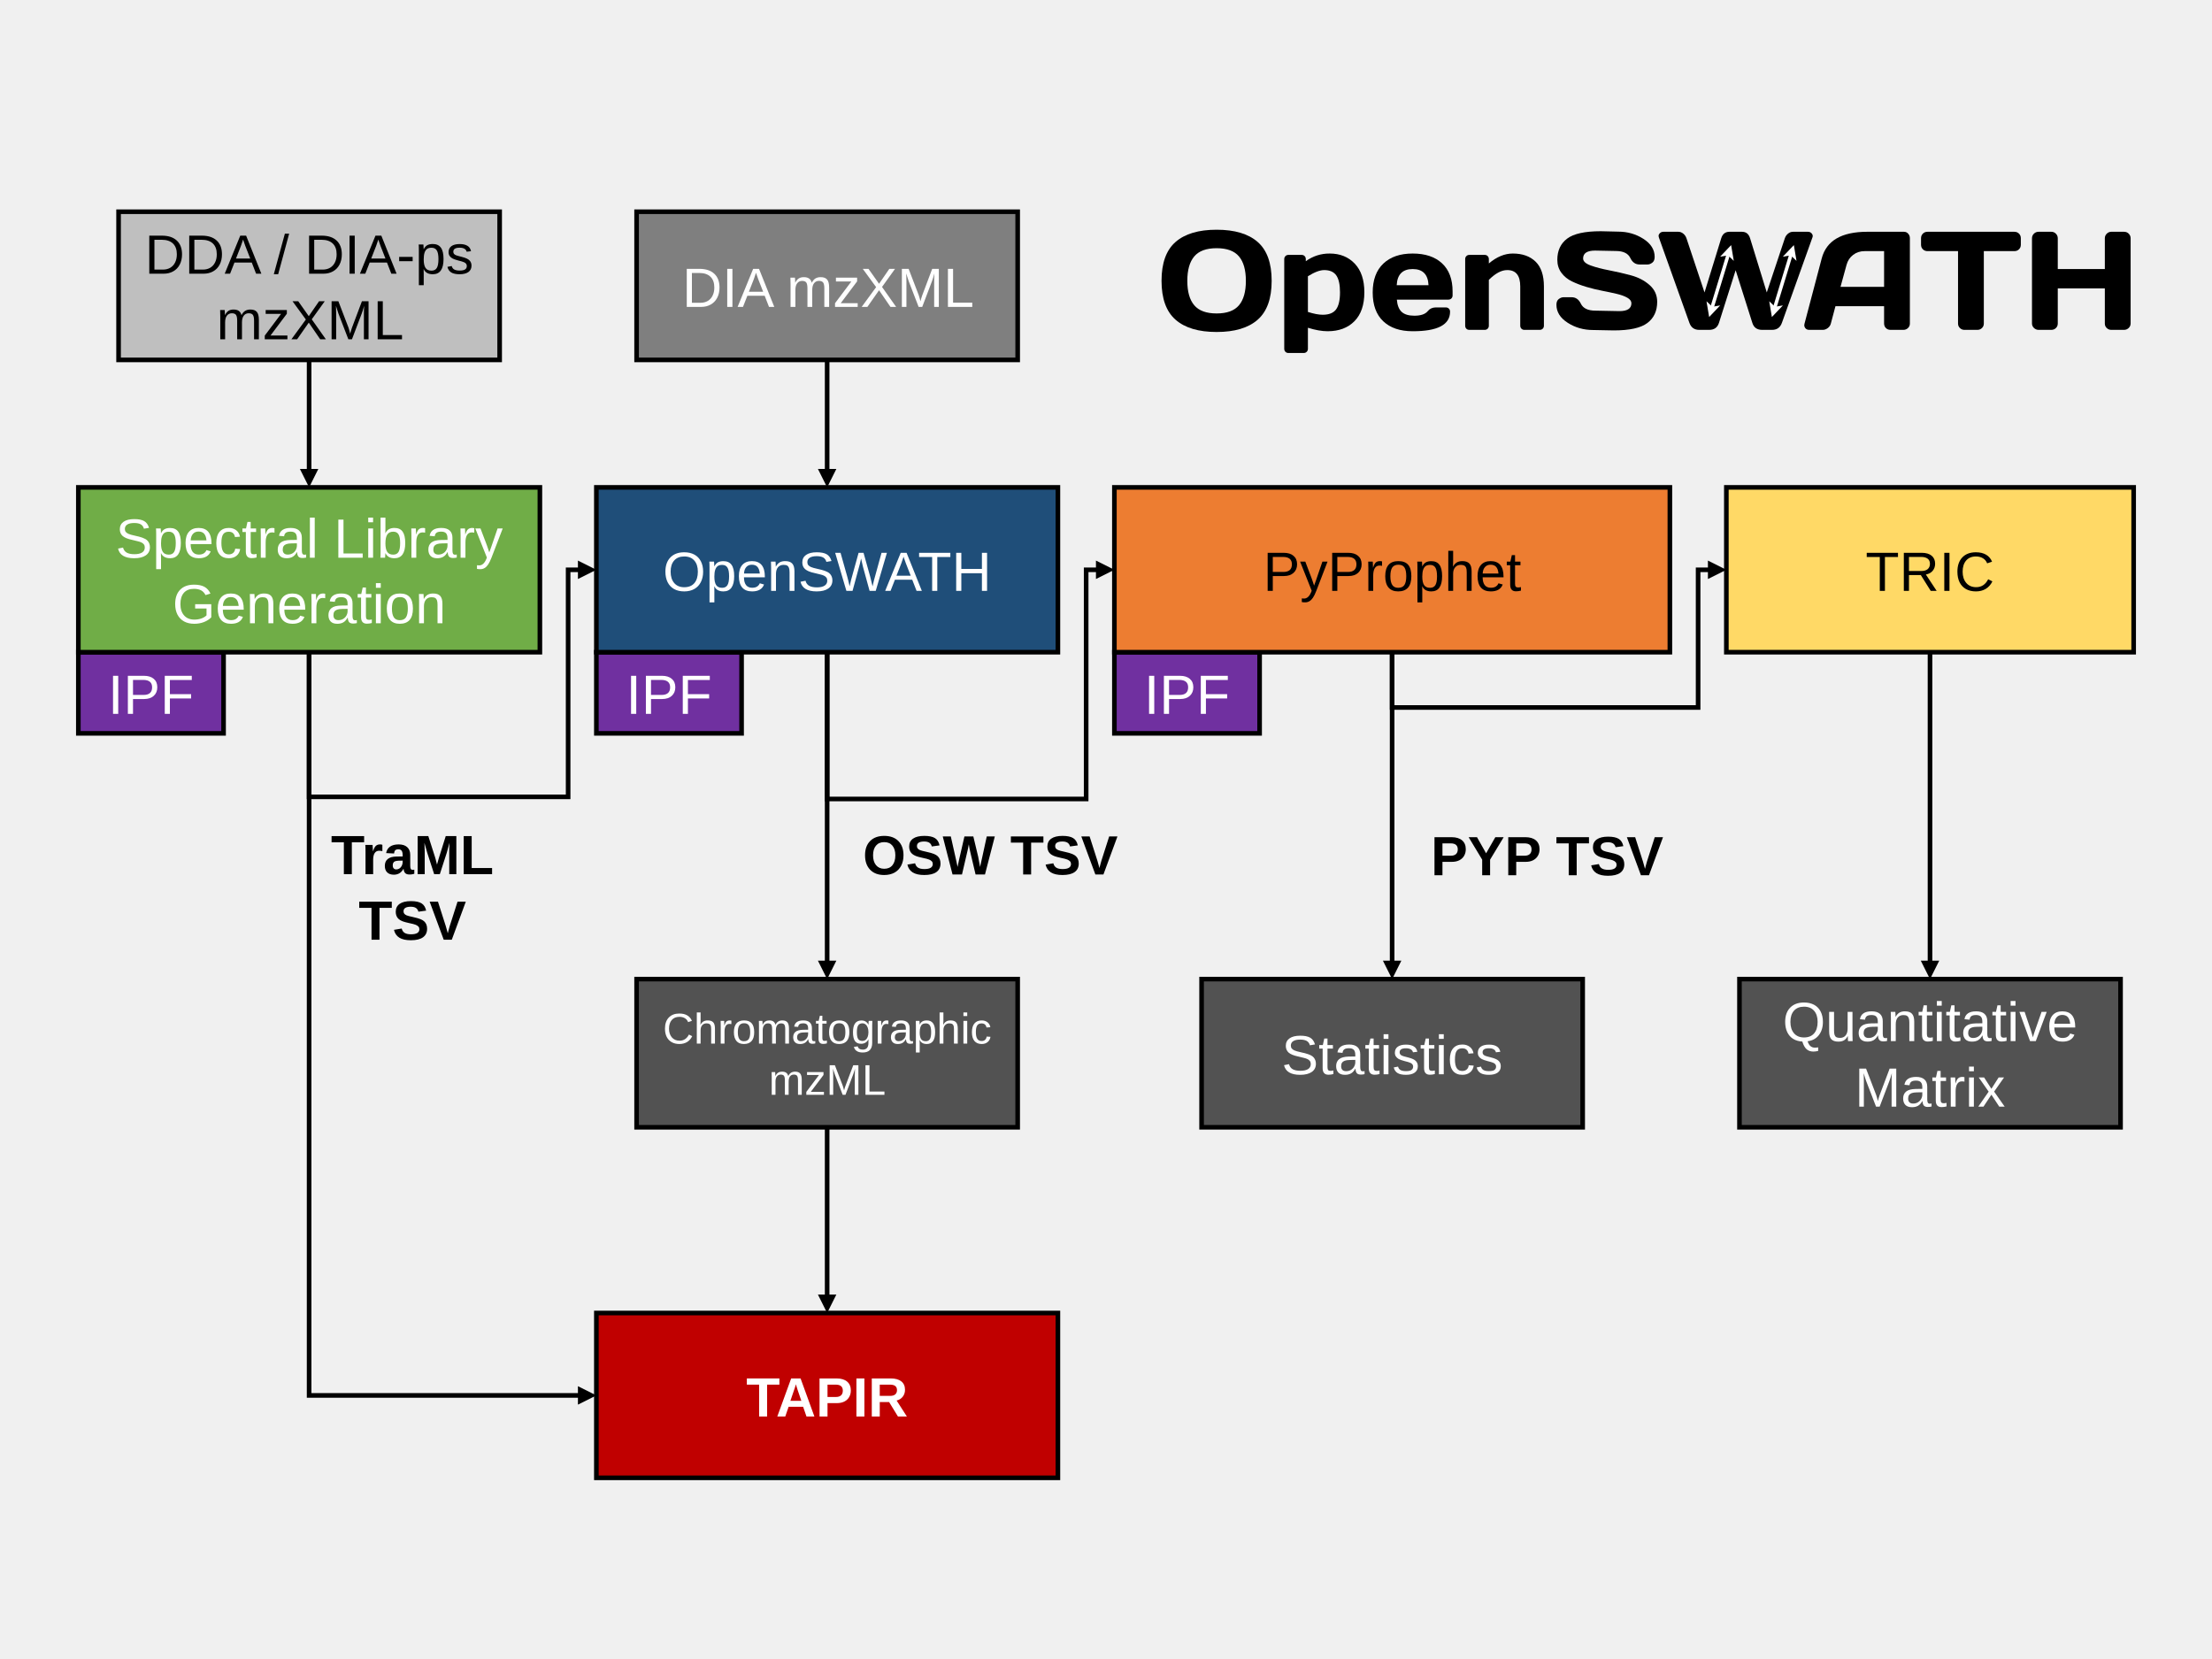
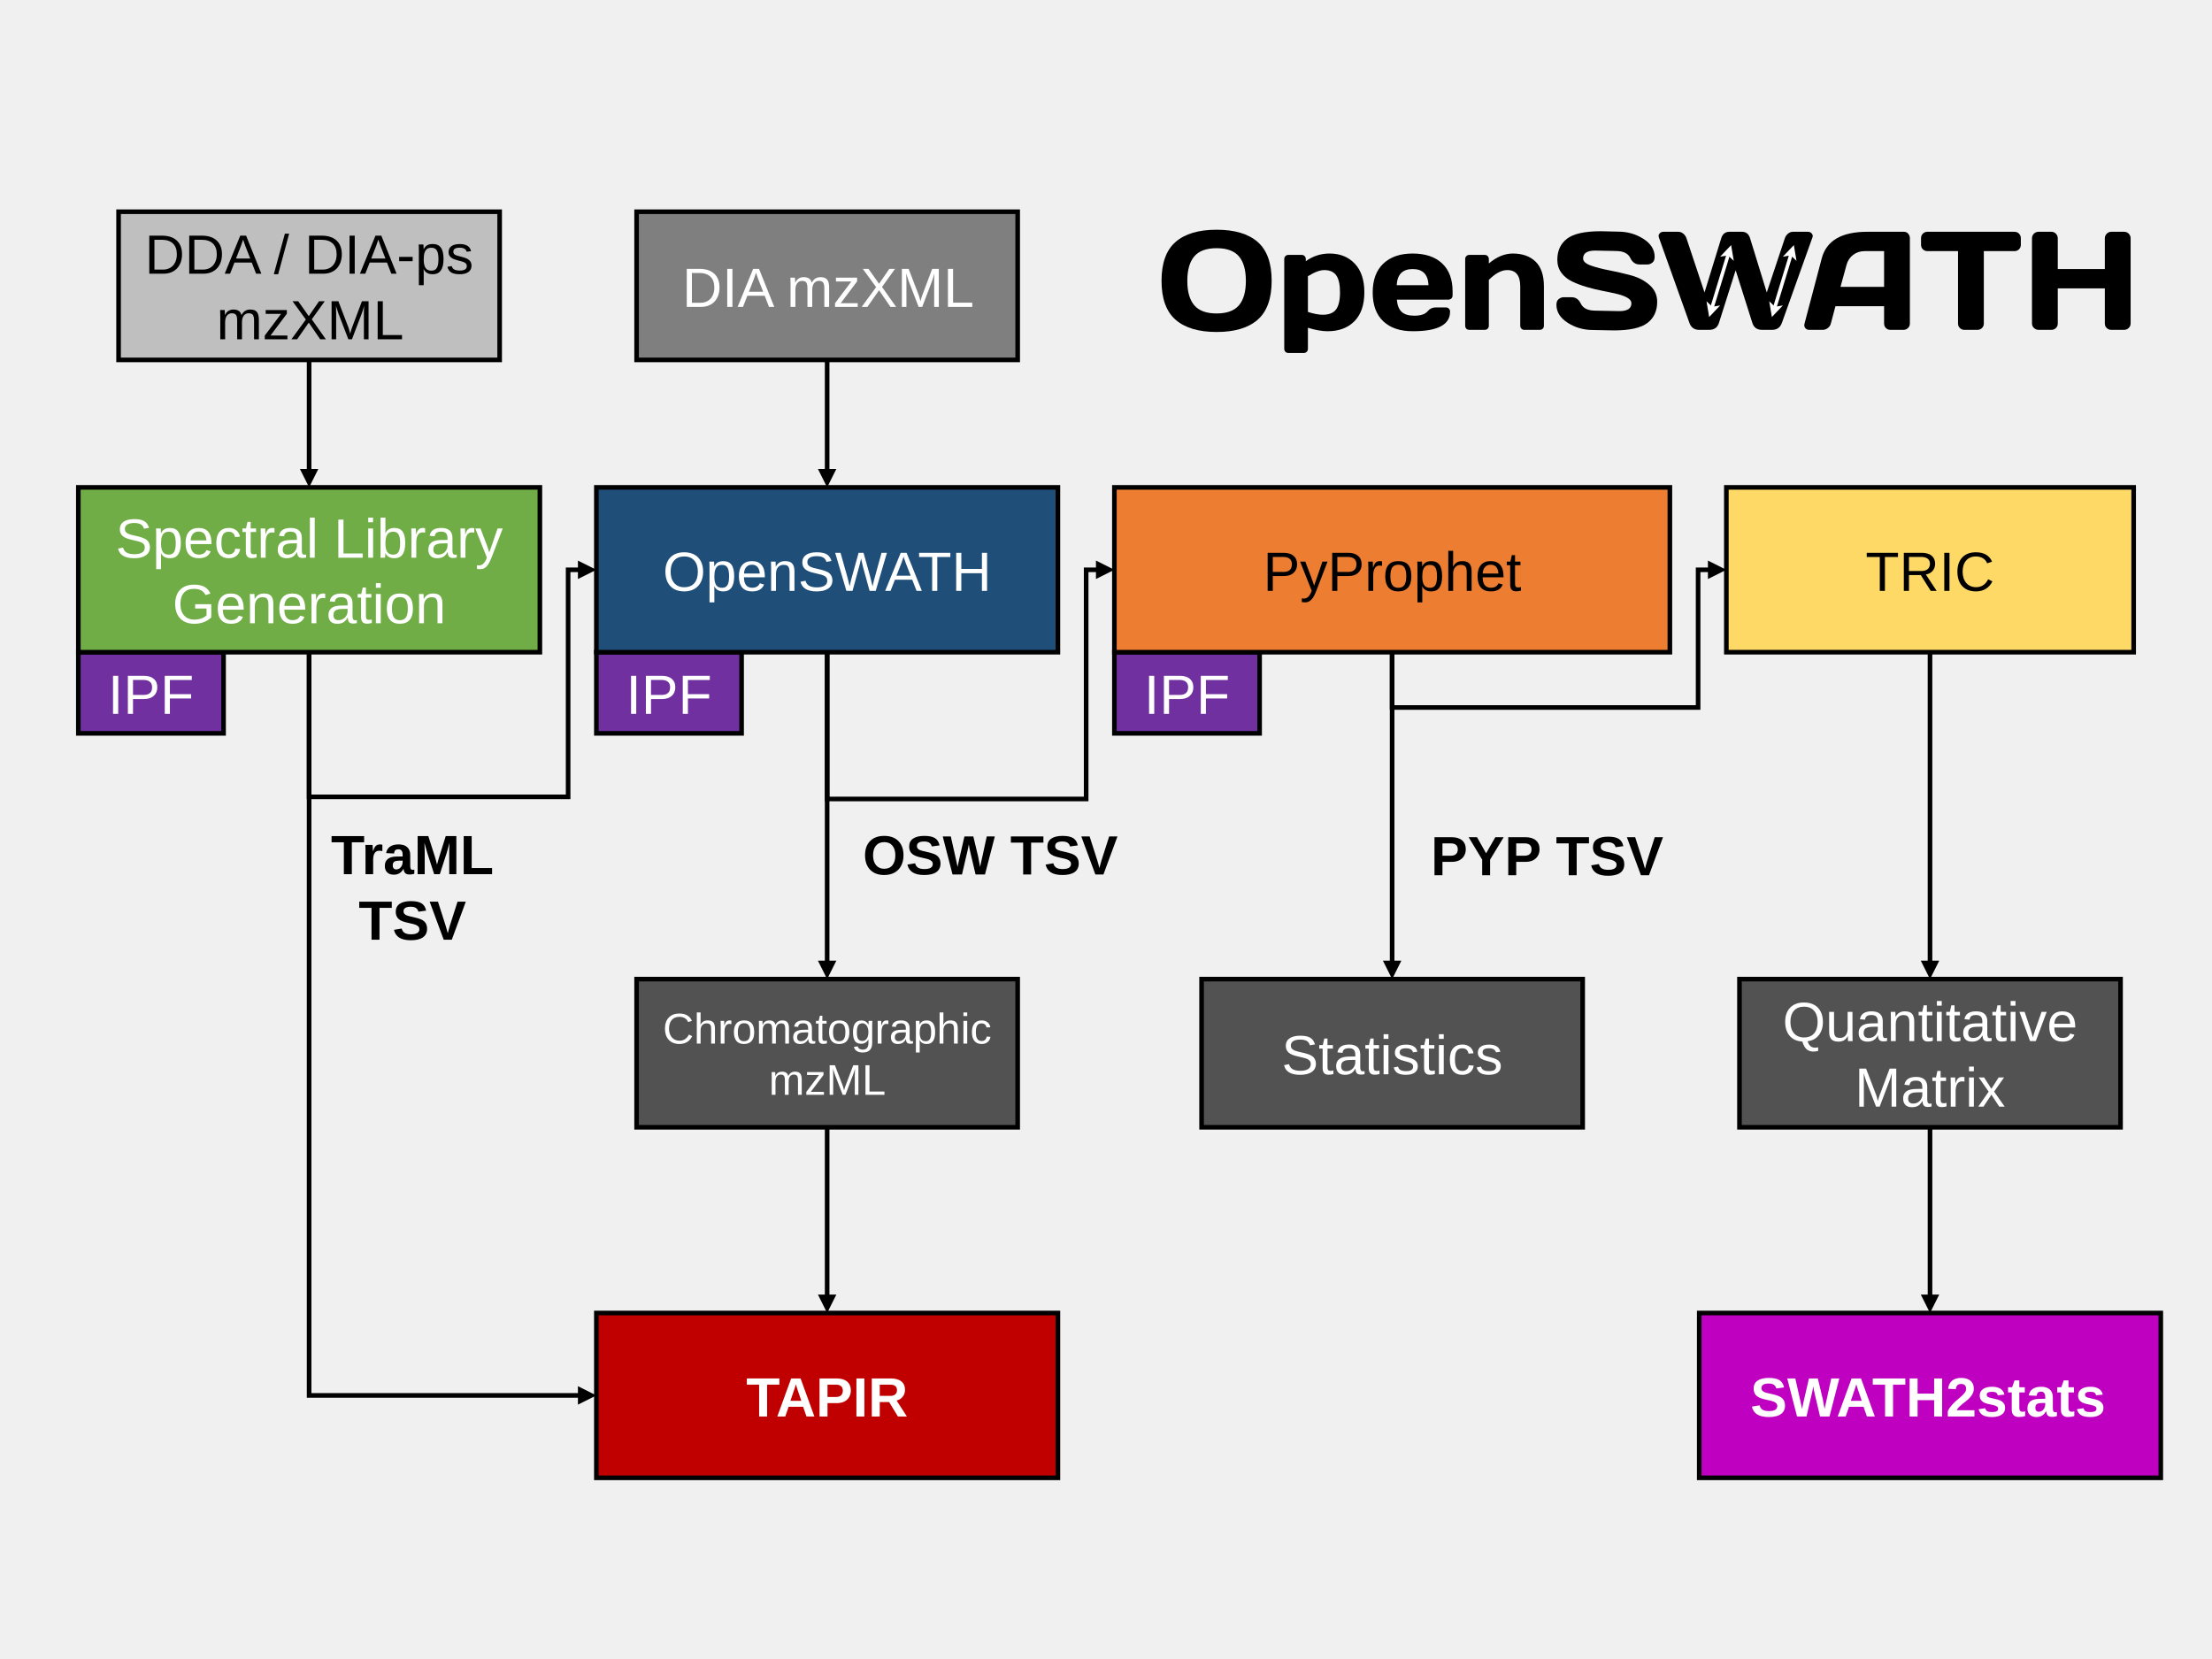
<svg xmlns="http://www.w3.org/2000/svg" width="100%" height="100%" viewBox="0 0 720 540" version="1.1" xml:space="preserve" style="fill-rule:evenodd;clip-rule:evenodd;stroke-miterlimit:8;">
  <rect x="25.5" y="212.288" width="47.269" height="26.418" style="fill:#7030a0;fill-rule:nonzero;" />
  <rect x="25.5" y="212.288" width="47.269" height="26.418" style="fill:none;stroke:#000;stroke-width:1.5px;" />
  <rect x="194.115" y="212.288" width="47.269" height="26.418" style="fill:#7030a0;fill-rule:nonzero;" />
  <rect x="194.115" y="212.288" width="47.269" height="26.418" style="fill:none;stroke:#000;stroke-width:1.5px;" />
  <rect x="362.731" y="212.288" width="47.269" height="26.418" style="fill:#7030a0;fill-rule:nonzero;" />
  <rect x="362.731" y="212.288" width="47.269" height="26.418" style="fill:none;stroke:#000;stroke-width:1.5px;" />
  <rect x="38.596" y="68.918" width="124.039" height="48.229" style="fill:#bfbfbf;fill-rule:nonzero;" />
  <rect x="38.596" y="68.918" width="124.039" height="48.229" style="fill:none;stroke:#000;stroke-width:1.5px;" />
  <rect x="207.212" y="68.918" width="124.039" height="48.229" style="fill:#7f7f7f;fill-rule:nonzero;" />
  <rect x="207.212" y="68.918" width="124.039" height="48.229" style="fill:none;stroke:#000;stroke-width:1.5px;" />
  <rect x="194.115" y="158.639" width="150.231" height="53.649" style="fill:#1f4e79;fill-rule:nonzero;" />
  <rect x="194.115" y="158.639" width="150.231" height="53.649" style="fill:none;stroke:#000;stroke-width:1.5px;" />
  <rect x="25.5" y="158.639" width="150.231" height="53.649" style="fill:#70ad47;fill-rule:nonzero;" />
  <rect x="25.5" y="158.639" width="150.231" height="53.649" style="fill:none;stroke:#000;stroke-width:1.5px;" />
  <rect x="207.211" y="318.698" width="124.039" height="48.229" style="fill:#525252;fill-rule:nonzero;" />
  <rect x="207.211" y="318.698" width="124.039" height="48.229" style="fill:none;stroke:#000;stroke-width:1.5px;" />
  <rect x="391.115" y="318.698" width="124.039" height="48.229" style="fill:#525252;fill-rule:nonzero;" />
  <rect x="391.115" y="318.698" width="124.039" height="48.229" style="fill:none;stroke:#000;stroke-width:1.5px;" />
  <text x="35.135px" y="232.362px" style="font-family:'ArialMT', 'Arial', sans-serif;font-size:18px;fill:#fff;">IPF</text>
  <text x="203.75px" y="232.362px" style="font-family:'ArialMT', 'Arial', sans-serif;font-size:18px;fill:#fff;">IPF</text>
  <text x="372.365px" y="232.362px" style="font-family:'ArialMT', 'Arial', sans-serif;font-size:18px;fill:#fff;">IPF</text>
  <g>
    <text x="47.11px" y="89.097px" style="font-family:'ArialMT', 'Arial', sans-serif;font-size:18px;">DDA<tspan x="84.121px 89.122px " y="89.097px 89.097px "> /</tspan> DIA-ps</text>
    <text x="70.45px" y="110.434px" style="font-family:'ArialMT', 'Arial', sans-serif;font-size:18px;">mzXML</text>
  </g>
  <text x="222.058px" y="99.897px" style="font-family:'ArialMT', 'Arial', sans-serif;font-size:18px;fill:#fff;">DIA<tspan x="251.071px 256.072px " y="99.897px 99.897px "> m</tspan>zXML</text>
  <text x="215.728px" y="192.329px" style="font-family:'ArialMT', 'Arial', sans-serif;font-size:18px;fill:#fff;">OpenSW<tspan x="288.089px 298.758px 309.754px " y="192.329px 192.329px 192.329px ">ATH</tspan>
  </text>
  <g>
    <text x="37.615px" y="181.529px" style="font-family:'ArialMT', 'Arial', sans-serif;font-size:18px;fill:#fff;">Spectral Library</text>
    <text x="56.115px" y="202.865px" style="font-family:'ArialMT', 'Arial', sans-serif;font-size:18px;fill:#fff;">Generation</text>
  </g>
  <g>
    <text x="215.731px" y="339.678px" style="font-family:'ArialMT', 'Arial', sans-serif;font-size:14px;fill:#fff;">Chro</text>
    <text x="246.075px" y="339.678px" style="font-family:'ArialMT', 'Arial', sans-serif;font-size:14px;fill:#fff;">m</text>
    <text x="257.588px" y="339.678px" style="font-family:'ArialMT', 'Arial', sans-serif;font-size:14px;fill:#fff;">ato</text>
    <text x="277.049px" y="339.678px" style="font-family:'ArialMT', 'Arial', sans-serif;font-size:14px;fill:#fff;">g</text>
    <text x="284.736px" y="339.678px" style="font-family:'ArialMT', 'Arial', sans-serif;font-size:14px;fill:#fff;">ra</text>
    <text x="297.184px" y="339.678px" style="font-family:'ArialMT', 'Arial', sans-serif;font-size:14px;fill:#fff;">p</text>
    <text x="304.87px" y="339.678px" style="font-family:'ArialMT', 'Arial', sans-serif;font-size:14px;fill:#fff;">hic</text>
    <text x="250.231px" y="356.35px" style="font-family:'ArialMT', 'Arial', sans-serif;font-size:14px;fill:#fff;">mzML</text>
  </g>
  <text x="417.135px" y="349.678px" style="font-family:'ArialMT', 'Arial', sans-serif;font-size:18px;fill:#fff;">Statistics</text>
  <g>
    <text x="107.723px" y="284.538px" style="font-family:'Arial-BoldMT', 'Arial', sans-serif;font-weight:700;font-size:18px;">T<tspan x="117.725px 124.73px " y="284.538px 284.538px ">ra</tspan>M</text>
    <text x="149.735px" y="284.538px" style="font-family:'Arial-BoldMT', 'Arial', sans-serif;font-weight:700;font-size:18px;">L</text>
    <text x="116.728px" y="305.875px" style="font-family:'Arial-BoldMT', 'Arial', sans-serif;font-weight:700;font-size:18px;">TSV</text>
  </g>
  <text x="280.836px" y="284.641px" style="font-family:'Arial-BoldMT', 'Arial', sans-serif;font-weight:700;font-size:18px;">OSW TSV</text>
  <path d="M99.865,260.115l0,-47.827l1.5,0l0,46.327l82.808,0l0,-73.901l3.942,0l0,-2.25l6,3l-6,3l0,-2.25l-2.442,0l0,73.901l-85.808,0Z" style="fill-rule:nonzero;" />
  <path d="M268.481,260.807l0,-48.519l1.5,0l0,47.019l82.808,0l0,-74.593l3.942,0l0,-2.25l6,3l-6,3l0,-2.25l-2.442,0l0,74.593l-85.808,0Z" style="fill-rule:nonzero;" />
  <path d="M99.866,117.147l-0.001,35.492l-2.25,0l3,6l3,-6l-2.25,0l0.001,-35.492l-1.5,0Z" style="fill-rule:nonzero;" />
  <path d="M268.481,117.147l0,35.492l-2.25,0l3,6l3,-6l-2.25,0l0,-35.492l-1.5,0Z" style="fill-rule:nonzero;" />
  <path d="M269.981,212.288l-1.5,0l0,100.41l-2.25,0l3,6l3,-6l-2.25,0l0,-100.41Z" style="fill-rule:nonzero;" />
  <path d="M452.385,212.288l1.5,0l0,100.41l2.25,0l-3,6l-3,-6l2.25,0l0,-100.41Z" style="fill-rule:nonzero;" />
  <rect x="362.731" y="158.639" width="180.808" height="53.649" style="fill:#ed7d31;fill-rule:nonzero;" />
  <rect x="362.731" y="158.639" width="180.808" height="53.649" style="fill:none;stroke:#000;stroke-width:1.5px;" />
  <rect x="561.923" y="158.639" width="132.577" height="53.649" style="fill:#ffd966;fill-rule:nonzero;" />
  <rect x="561.923" y="158.639" width="132.577" height="53.649" style="fill:none;stroke:#000;stroke-width:1.5px;" />
  <rect x="566.192" y="318.698" width="124.039" height="48.229" style="fill:#525252;fill-rule:nonzero;" />
  <rect x="566.192" y="318.698" width="124.039" height="48.229" style="fill:none;stroke:#000;stroke-width:1.5px;" />
  <text x="411.135px" y="192.329px" style="font-family:'ArialMT', 'Arial', sans-serif;font-size:18px;">PyProphet</text>
  <text x="607.212px" y="192.329px" style="font-family:'ArialMT', 'Arial', sans-serif;font-size:18px;">TRIC</text>
  <g>
    <text x="580.212px" y="338.878px" style="font-family:'ArialMT', 'Arial', sans-serif;font-size:18px;fill:#fff;">Quantitative</text>
    <text x="603.712px" y="360.215px" style="font-family:'ArialMT', 'Arial', sans-serif;font-size:18px;fill:#fff;">Matrix</text>
  </g>
  <text x="465.717px" y="284.894px" style="font-family:'Arial-BoldMT', 'Arial', sans-serif;font-weight:700;font-size:18px;">PYP<tspan x="501.41px 506.411px " y="284.894px 284.894px "> T</tspan>SV</text>
  <path d="M452.385,231.038l0,-18.75l1.5,0l0,17.25l98.096,0l0,-44.824l3.942,0l0,-2.25l6,3l-6,3l0,-2.25l-2.442,0l0,44.824l-101.096,0Z" style="fill-rule:nonzero;" />
  <path d="M628.962,212.288l-1.5,0l0,100.41l-2.25,0l3,6l3,-6l-2.25,0l0,-100.41Z" style="fill-rule:nonzero;" />
  <rect x="194.115" y="427.38" width="150.231" height="53.649" style="fill:#c00000;fill-rule:nonzero;" />
  <rect x="194.115" y="427.38" width="150.231" height="53.649" style="fill:none;stroke:#000;stroke-width:1.5px;" />
  <g>
    <text x="242.896px" y="461.07px" style="font-family:'Arial-BoldMT', 'Arial', sans-serif;font-weight:700;font-size:18px;fill:#fff;">T<tspan x="252.555px 265.554px " y="461.07px 461.07px ">AP</tspan>I</text>
    <text x="282.561px" y="461.07px" style="font-family:'Arial-BoldMT', 'Arial', sans-serif;font-weight:700;font-size:18px;fill:#fff;">R</text>
  </g>
  <g>
    <g>
      <path d="M378.075,91.407c0,-5.775 1.521,-9.99 4.564,-12.647c3.043,-2.657 7.5,-3.986 13.371,-3.986c5.871,0 10.324,1.329 13.359,3.986c3.036,2.657 4.554,6.872 4.554,12.647c0,5.774 -1.518,9.993 -4.554,12.658c-3.035,2.664 -7.488,3.996 -13.359,3.996c-5.871,0 -10.328,-1.332 -13.371,-3.996c-3.043,-2.665 -4.564,-6.884 -4.564,-12.658Zm8.394,0.011c0,3.525 0.753,6.175 2.26,7.949c1.507,1.773 3.934,2.66 7.281,2.66c3.347,0 5.77,-0.887 7.27,-2.66c1.499,-1.774 2.248,-4.424 2.248,-7.949c0,-3.526 -0.749,-6.179 -2.248,-7.96c-1.5,-1.781 -3.923,-2.672 -7.27,-2.672c-3.347,0 -5.774,0.891 -7.281,2.672c-1.507,1.781 -2.26,4.434 -2.26,7.96Z" style="fill-rule:nonzero;" />
      <path d="M418.019,113.516l0,-29.167c0,-0.401 0.13,-0.732 0.39,-0.991c0.26,-0.26 0.583,-0.39 0.969,-0.39l4.297,0c0.401,0 0.727,0.13 0.98,0.39c0.252,0.259 0.378,0.59 0.378,0.991l0,0.667c2.345,-1.677 4.943,-2.508 7.793,-2.493c3.34,0 6.053,1.094 8.138,3.284c2.086,2.189 3.128,5.303 3.128,9.34c0,4.097 -1.076,7.233 -3.228,9.407c-2.152,2.175 -5.054,3.262 -8.706,3.262c-1.885,0 -4.03,-0.378 -6.435,-1.135l0,6.835c0,0.401 -0.13,0.731 -0.389,0.991c-0.26,0.26 -0.583,0.39 -0.969,0.39l-4.987,0c-0.401,0 -0.728,-0.13 -0.98,-0.39c-0.252,-0.26 -0.379,-0.59 -0.379,-0.991Zm7.704,-11.979c1.915,0.609 3.526,0.913 4.832,0.913c2.034,0 3.477,-0.579 4.331,-1.736c0.853,-1.158 1.28,-3.014 1.28,-5.567c0,-2.523 -0.405,-4.36 -1.214,-5.51c-0.809,-1.151 -2.119,-1.726 -3.929,-1.726c-1.396,0 -3.162,0.668 -5.3,2.004l0,11.622Z" style="fill-rule:nonzero;" />
      <path d="M446.809,95.203c0,-4.075 1.15,-7.207 3.451,-9.396c2.301,-2.19 5.485,-3.284 9.552,-3.284c4.097,0 7.288,1.065 9.574,3.195c2.286,2.13 3.429,5.184 3.429,9.162l0,1.269c0,0.401 -0.13,0.731 -0.39,0.991c-0.259,0.26 -0.59,0.39 -0.99,0.39l-16.766,0c0.148,1.825 0.671,3.154 1.569,3.985c0.898,0.831 2.275,1.247 4.131,1.247c2.093,0 3.547,-0.497 4.364,-1.492c0.638,-0.786 1.491,-1.187 2.56,-1.202l3.318,0c0.401,0 0.731,0.13 0.991,0.39c0.259,0.259 0.389,0.59 0.389,0.99c0,4.261 -4.06,6.383 -12.179,6.368c-4.097,0 -7.288,-1.083 -9.574,-3.25c-2.286,-2.168 -3.429,-5.288 -3.429,-9.363Zm7.815,-2.371l10.354,0c-0.149,-3.503 -1.867,-5.255 -5.155,-5.255c-3.288,0 -5.021,1.752 -5.199,5.255Z" style="fill-rule:nonzero;" />
      <path d="M476.912,106.013l0,-21.664c0,-0.401 0.13,-0.732 0.39,-0.991c0.259,-0.26 0.582,-0.39 0.968,-0.39l4.988,0c0.4,0 0.727,0.13 0.979,0.39c0.253,0.259 0.379,0.59 0.379,0.991l0,1.402c2.553,-2.152 5.151,-3.228 7.793,-3.228c3.132,0 5.603,0.879 7.414,2.638c1.811,1.759 2.717,4.45 2.717,8.071l0,12.781c0,0.401 -0.13,0.727 -0.39,0.98c-0.26,0.252 -0.59,0.378 -0.991,0.378l-4.965,0c-0.401,0 -0.727,-0.13 -0.98,-0.39c-0.252,-0.259 -0.378,-0.582 -0.378,-0.968l0,-12.781c0,-3.562 -1.418,-5.336 -4.253,-5.321c-1.855,0 -3.845,1.061 -5.967,3.184l0,14.918c0,0.401 -0.13,0.727 -0.39,0.98c-0.26,0.252 -0.582,0.378 -0.968,0.378l-4.988,0c-0.401,0 -0.727,-0.126 -0.98,-0.378c-0.252,-0.253 -0.378,-0.579 -0.378,-0.98Z" style="fill-rule:nonzero;" />
      <path d="M506.614,99.2c0,-0.876 0.26,-1.503 0.78,-1.882c0.519,-0.378 1.024,-0.568 1.514,-0.568l2.649,0c1.336,0 2.338,0.698 3.006,2.093c0.727,1.514 2.308,2.271 4.743,2.271l7.793,0.156c2.612,0 3.918,-0.853 3.918,-2.56c0,-0.698 -0.441,-1.299 -1.325,-1.804c-0.883,-0.504 -2.037,-0.924 -3.462,-1.258c-1.425,-0.334 -2.998,-0.668 -4.72,-1.002c-1.722,-0.334 -3.433,-0.753 -5.132,-1.258c-1.7,-0.504 -3.262,-1.098 -4.687,-1.781c-1.425,-0.683 -2.579,-1.622 -3.463,-2.817c-0.883,-1.194 -1.324,-2.601 -1.324,-4.219c0,-2.983 1.061,-5.28 3.184,-6.891c2.122,-1.611 5.774,-2.416 10.954,-2.416l5.656,0.134c3.043,0 5.785,0.783 8.227,2.349c2.442,1.566 3.663,3.521 3.663,5.867c0,0.876 -0.26,1.506 -0.78,1.892c-0.519,0.386 -1.016,0.579 -1.491,0.579l-2.65,0c-1.336,0 -2.338,-0.705 -3.006,-2.115c-0.727,-1.514 -2.308,-2.271 -4.743,-2.271l-6.701,-0.134c-2.613,0 -3.919,0.854 -3.919,2.561c0,0.935 0.827,1.699 2.482,2.293c1.655,0.594 3.659,1.117 6.012,1.57c2.353,0.453 4.717,0.998 7.092,1.636c2.375,0.639 4.39,1.689 6.045,3.151c1.655,1.462 2.482,3.284 2.482,5.466c0,2.984 -1.065,5.281 -3.195,6.891c-2.13,1.611 -5.778,2.416 -10.943,2.416l-6.747,-0.133c-3.043,0 -5.789,-0.783 -8.238,-2.349c-2.449,-1.566 -3.674,-3.522 -3.674,-5.867Z" style="fill-rule:nonzero;" />
      <path d="M539.968,77.313c-0.059,-0.179 -0.096,-0.349 -0.111,-0.512c0,-0.283 0.104,-0.542 0.311,-0.78c0.327,-0.386 0.743,-0.579 1.247,-0.579l4.876,0c0.579,0 1.114,0.201 1.604,0.601c0.489,0.401 0.838,0.906 1.046,1.515l5.878,17.634l5.433,-17.634c0.43,-1.396 1.314,-2.101 2.65,-2.116l4.096,0c1.336,0 2.22,0.705 2.65,2.116l5.433,17.634l5.878,-17.634c0.208,-0.609 0.557,-1.114 1.046,-1.515c0.49,-0.4 1.025,-0.601 1.604,-0.601l4.876,0c0.519,0 0.935,0.193 1.247,0.579c0.207,0.238 0.311,0.497 0.311,0.78c0,0.163 -0.037,0.333 -0.111,0.512l-9.93,27.787c-0.55,1.514 -1.618,2.271 -3.207,2.271l-3.228,0c-1.648,0 -2.709,-0.757 -3.184,-2.271l-5.433,-17.144l-5.433,17.144c-0.49,1.514 -1.551,2.271 -3.184,2.271l-3.251,0c-1.573,0 -2.634,-0.757 -3.183,-2.271l-9.931,-27.787Z" style="fill-rule:nonzero;" />
      <path d="M587.372,105.323l5.588,-21.197c1.514,-5.774 6.442,-8.669 14.785,-8.684l12.001,0c0.549,0 1.005,0.208 1.369,0.624c0.364,0.415 0.546,0.898 0.546,1.447l0,27.81c0,0.579 -0.208,1.065 -0.624,1.458c-0.416,0.393 -0.913,0.59 -1.492,0.59l-4.186,0c-0.608,0 -1.109,-0.197 -1.503,-0.59c-0.393,-0.393 -0.59,-0.894 -0.59,-1.503l0,-5.611l-15.83,0l-1.492,5.611c-0.149,0.609 -0.483,1.11 -1.002,1.503c-0.52,0.393 -1.069,0.59 -1.648,0.59l-4.386,0c-0.579,0 -1.017,-0.2 -1.314,-0.601c-0.208,-0.267 -0.312,-0.572 -0.312,-0.913c0.015,-0.163 0.045,-0.341 0.09,-0.534Zm11.711,-11.957l14.183,0l0,-11.623l-6.345,0c-1.425,0 -2.668,0.405 -3.73,1.214c-1.061,0.809 -1.777,1.896 -2.148,3.262l-1.96,7.147Z" style="fill-rule:nonzero;" />
      <path d="M625.29,79.65l0,-2.092c0,-0.609 0.2,-1.114 0.601,-1.515c0.401,-0.4 0.905,-0.601 1.514,-0.601l28.255,0c0.609,0 1.113,0.201 1.514,0.601c0.401,0.401 0.601,0.906 0.601,1.515l0,2.092c0,0.609 -0.2,1.11 -0.601,1.503c-0.401,0.394 -0.905,0.59 -1.514,0.59l-9.93,0l0,23.58c0,0.579 -0.204,1.065 -0.613,1.458c-0.408,0.393 -0.901,0.59 -1.48,0.59l-4.209,0c-0.578,0 -1.072,-0.197 -1.48,-0.59c-0.408,-0.393 -0.613,-0.879 -0.613,-1.458l0,-23.58l-9.93,0c-0.609,0 -1.113,-0.196 -1.514,-0.59c-0.401,-0.393 -0.601,-0.894 -0.601,-1.503Z" style="fill-rule:nonzero;" />
      <path d="M661.405,105.278l0,-27.72c0,-0.579 0.207,-1.077 0.623,-1.492c0.416,-0.416 0.928,-0.624 1.536,-0.624l4.142,0c0.579,0 1.072,0.208 1.48,0.624c0.409,0.415 0.613,0.913 0.613,1.492l0,10.019l15.318,0l0,-10.019c0,-0.579 0.208,-1.077 0.624,-1.492c0.415,-0.416 0.913,-0.624 1.492,-0.624l4.141,0c0.609,0 1.117,0.208 1.525,0.624c0.408,0.415 0.613,0.913 0.613,1.492l0,27.72c0,0.579 -0.212,1.073 -0.635,1.481c-0.423,0.408 -0.924,0.612 -1.503,0.612l-4.141,0c-0.579,0 -1.077,-0.197 -1.492,-0.59c-0.416,-0.393 -0.624,-0.879 -0.624,-1.458l0,-11.445l-15.318,0l0,11.445c0,0.579 -0.204,1.065 -0.613,1.458c-0.408,0.393 -0.901,0.59 -1.48,0.59l-4.142,0c-0.579,0 -1.083,-0.204 -1.514,-0.612c-0.43,-0.408 -0.645,-0.902 -0.645,-1.481Z" style="fill-rule:nonzero;" />
    </g>
    <path d="M557.18,100.397l0.166,-0.545l5.112,-16.731l0.166,-0.546" style="fill:none;stroke:#fff;stroke-width:1.14px;stroke-miterlimit:4;" />
    <path d="M555.462,98.061l0.865,5.127l3.583,-3.768l-2.564,0.432l-1.884,-1.791Z" style="fill:#fff;fill-rule:nonzero;" />
    <path d="M564.342,84.912l-0.865,-5.128l-3.583,3.769l2.564,-0.433l1.884,1.792Z" style="fill:#fff;fill-rule:nonzero;" />
    <path d="M577.597,100.397l0.166,-0.545l5.111,-16.732l0.167,-0.546" style="fill:none;stroke:#fff;stroke-width:1.14px;stroke-miterlimit:4;" />
    <path d="M575.879,98.06l0.865,5.128l3.583,-3.769l-2.564,0.433l-1.884,-1.792Z" style="fill:#fff;fill-rule:nonzero;" />
    <path d="M584.759,84.911l-0.865,-5.128l-3.583,3.769l2.564,-0.433l1.884,1.792Z" style="fill:#fff;fill-rule:nonzero;" />
  </g>
  <path d="M268.481,366.928l0,54.452l-2.25,0l3,6l3,-6l-2.25,0l0,-54.452l-1.5,0Z" style="fill-rule:nonzero;" />
+   <rect x="553.1" y="427.38" width="150.231" height="53.649" style="fill:#c000c0;fill-rule:nonzero;" />
+   <rect x="553.1" y="427.38" width="150.231" height="53.649" style="fill:none;stroke:#000;stroke-width:1.5px;" />
+   <text x="569.717px" y="461.07px" style="font-family:'Arial-BoldMT', 'Arial', sans-serif;font-weight:700;font-size:18px;fill:#fff;">SW<tspan x="597.719px 609.382px 620.377px " y="461.07px 461.07px 461.07px ">ATH</tspan>2stats</text>
+   <path d="M627.466,366.928l-0.001,54.452l-2.25,0l3,6l3,-6l-2.25,0l0,-54.452l-1.5,0Z" style="fill-rule:nonzero;" />
  <path d="M99.865,212.288l0,242.667l88.25,0l0,2.25l6,-3l-6,-3l0,2.25l-86.75,0l0,-241.167l-1.5,0Z" style="fill-rule:nonzero;" />
</svg>
